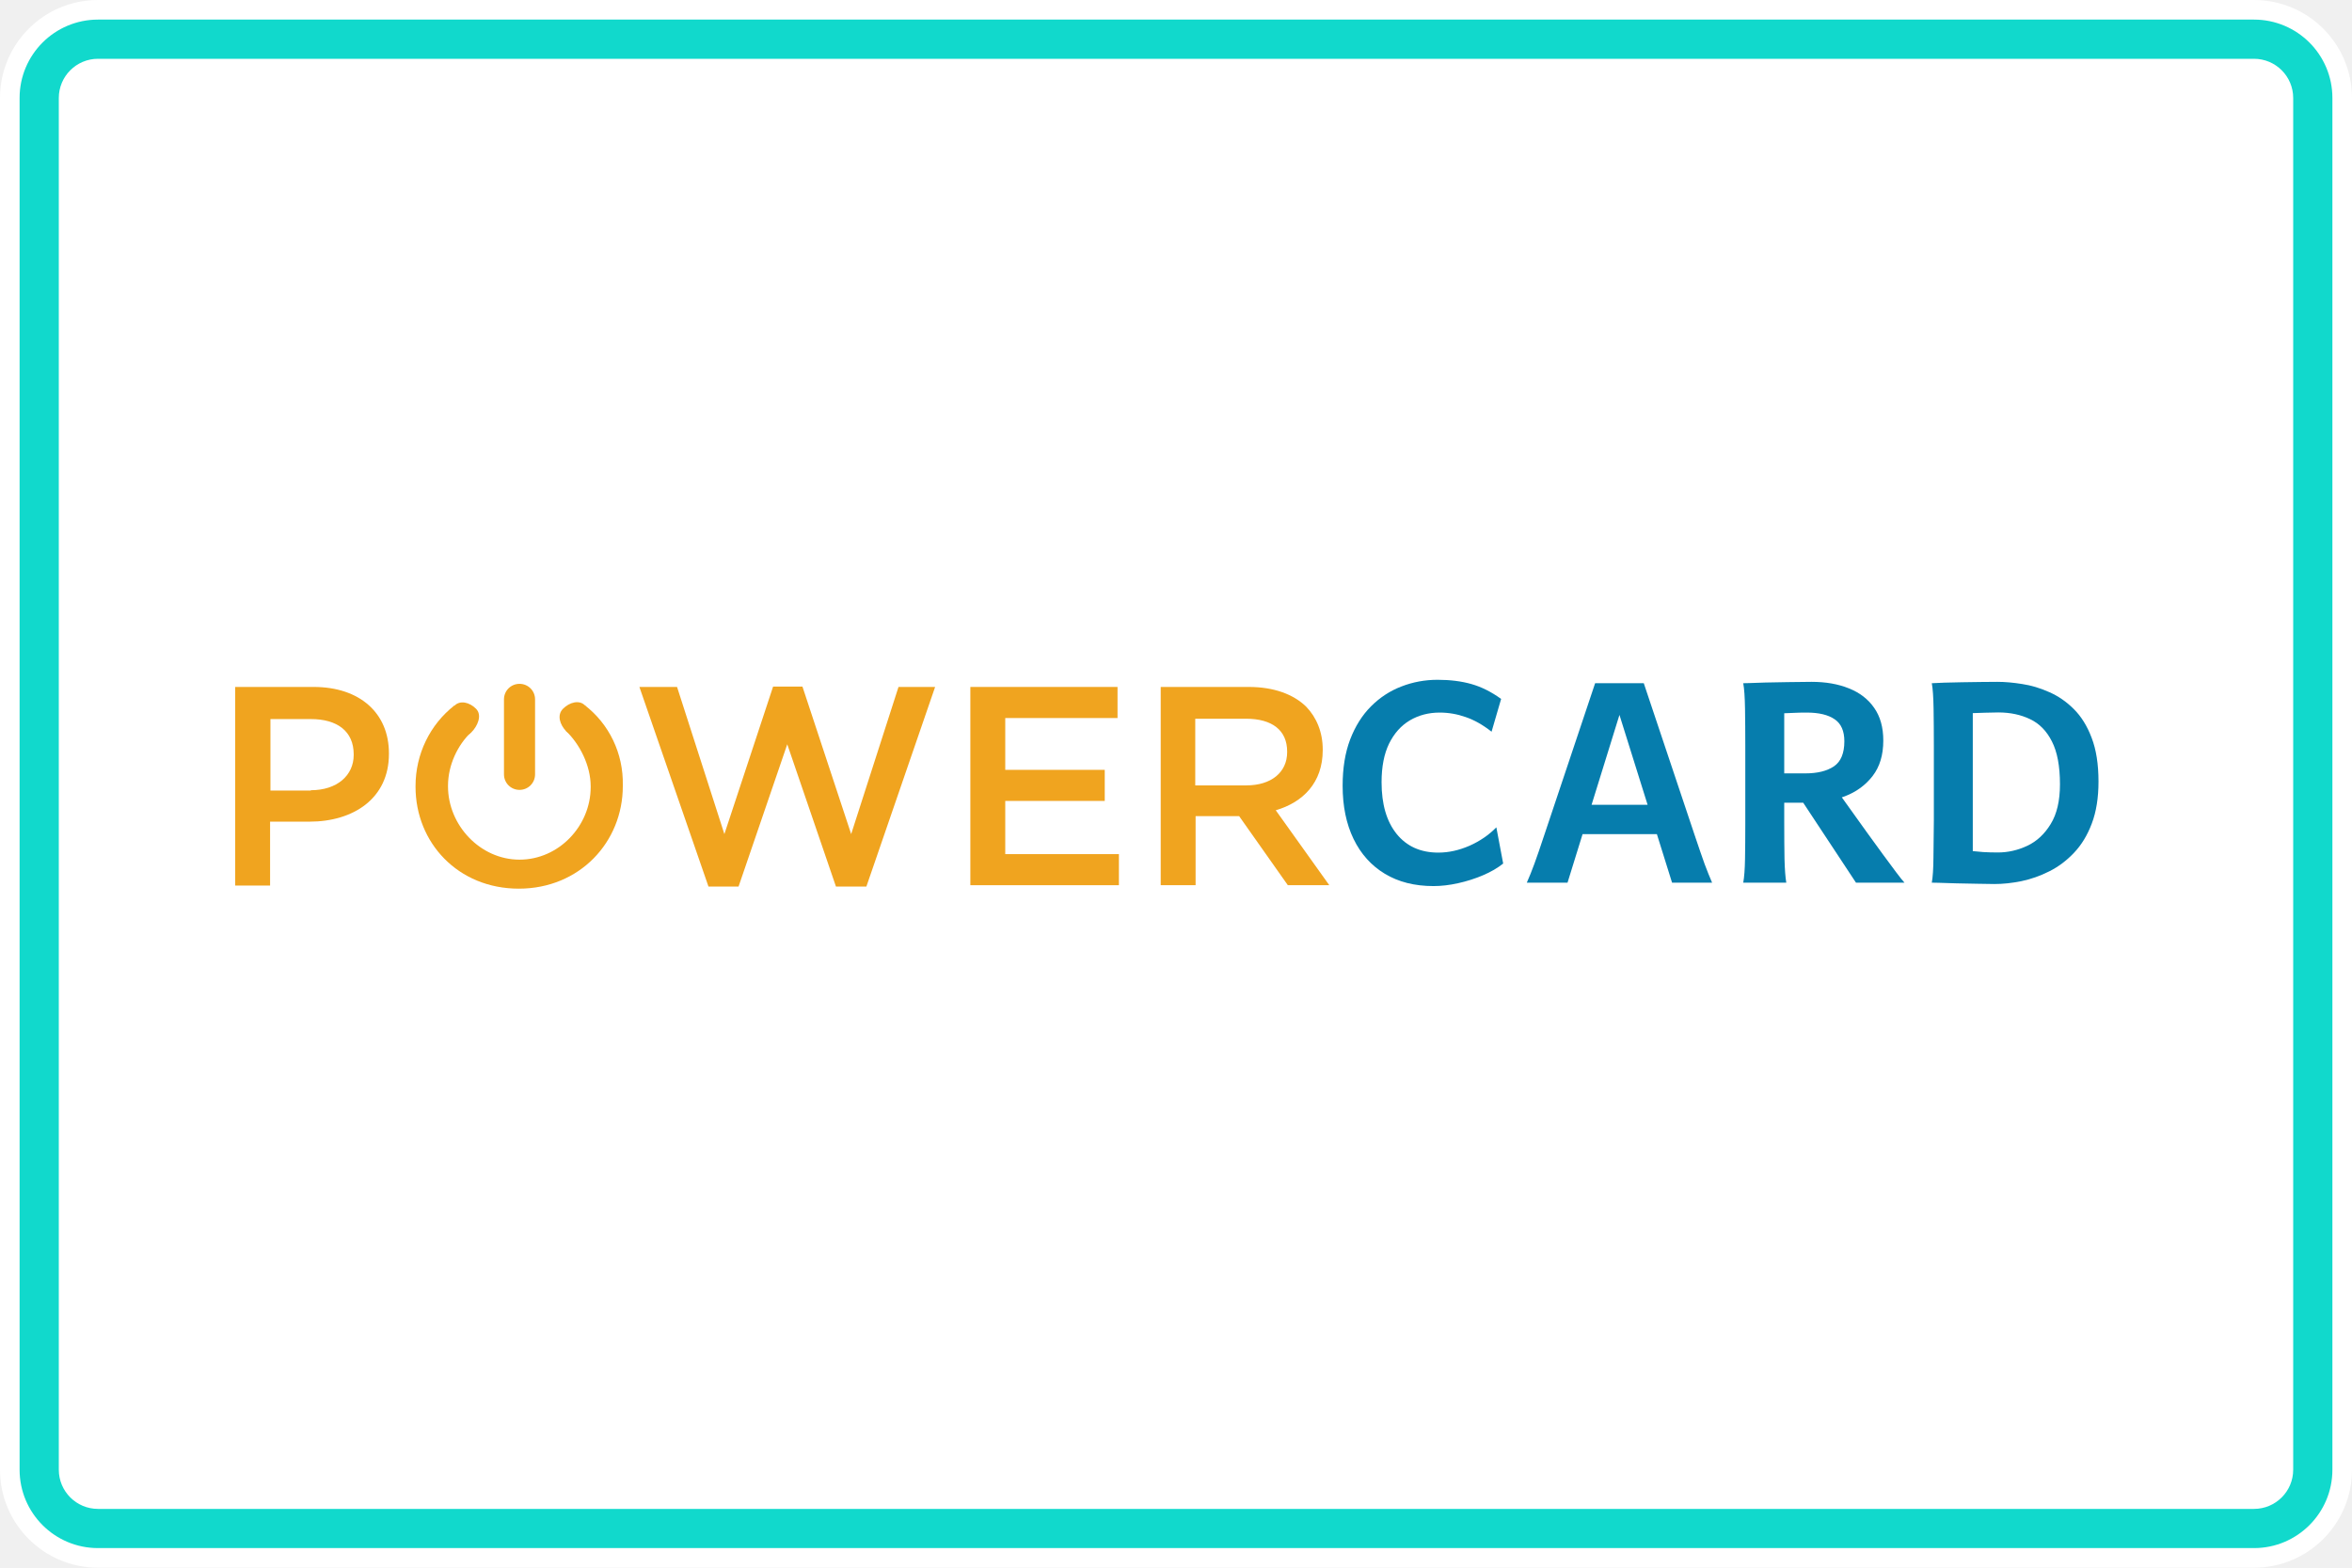
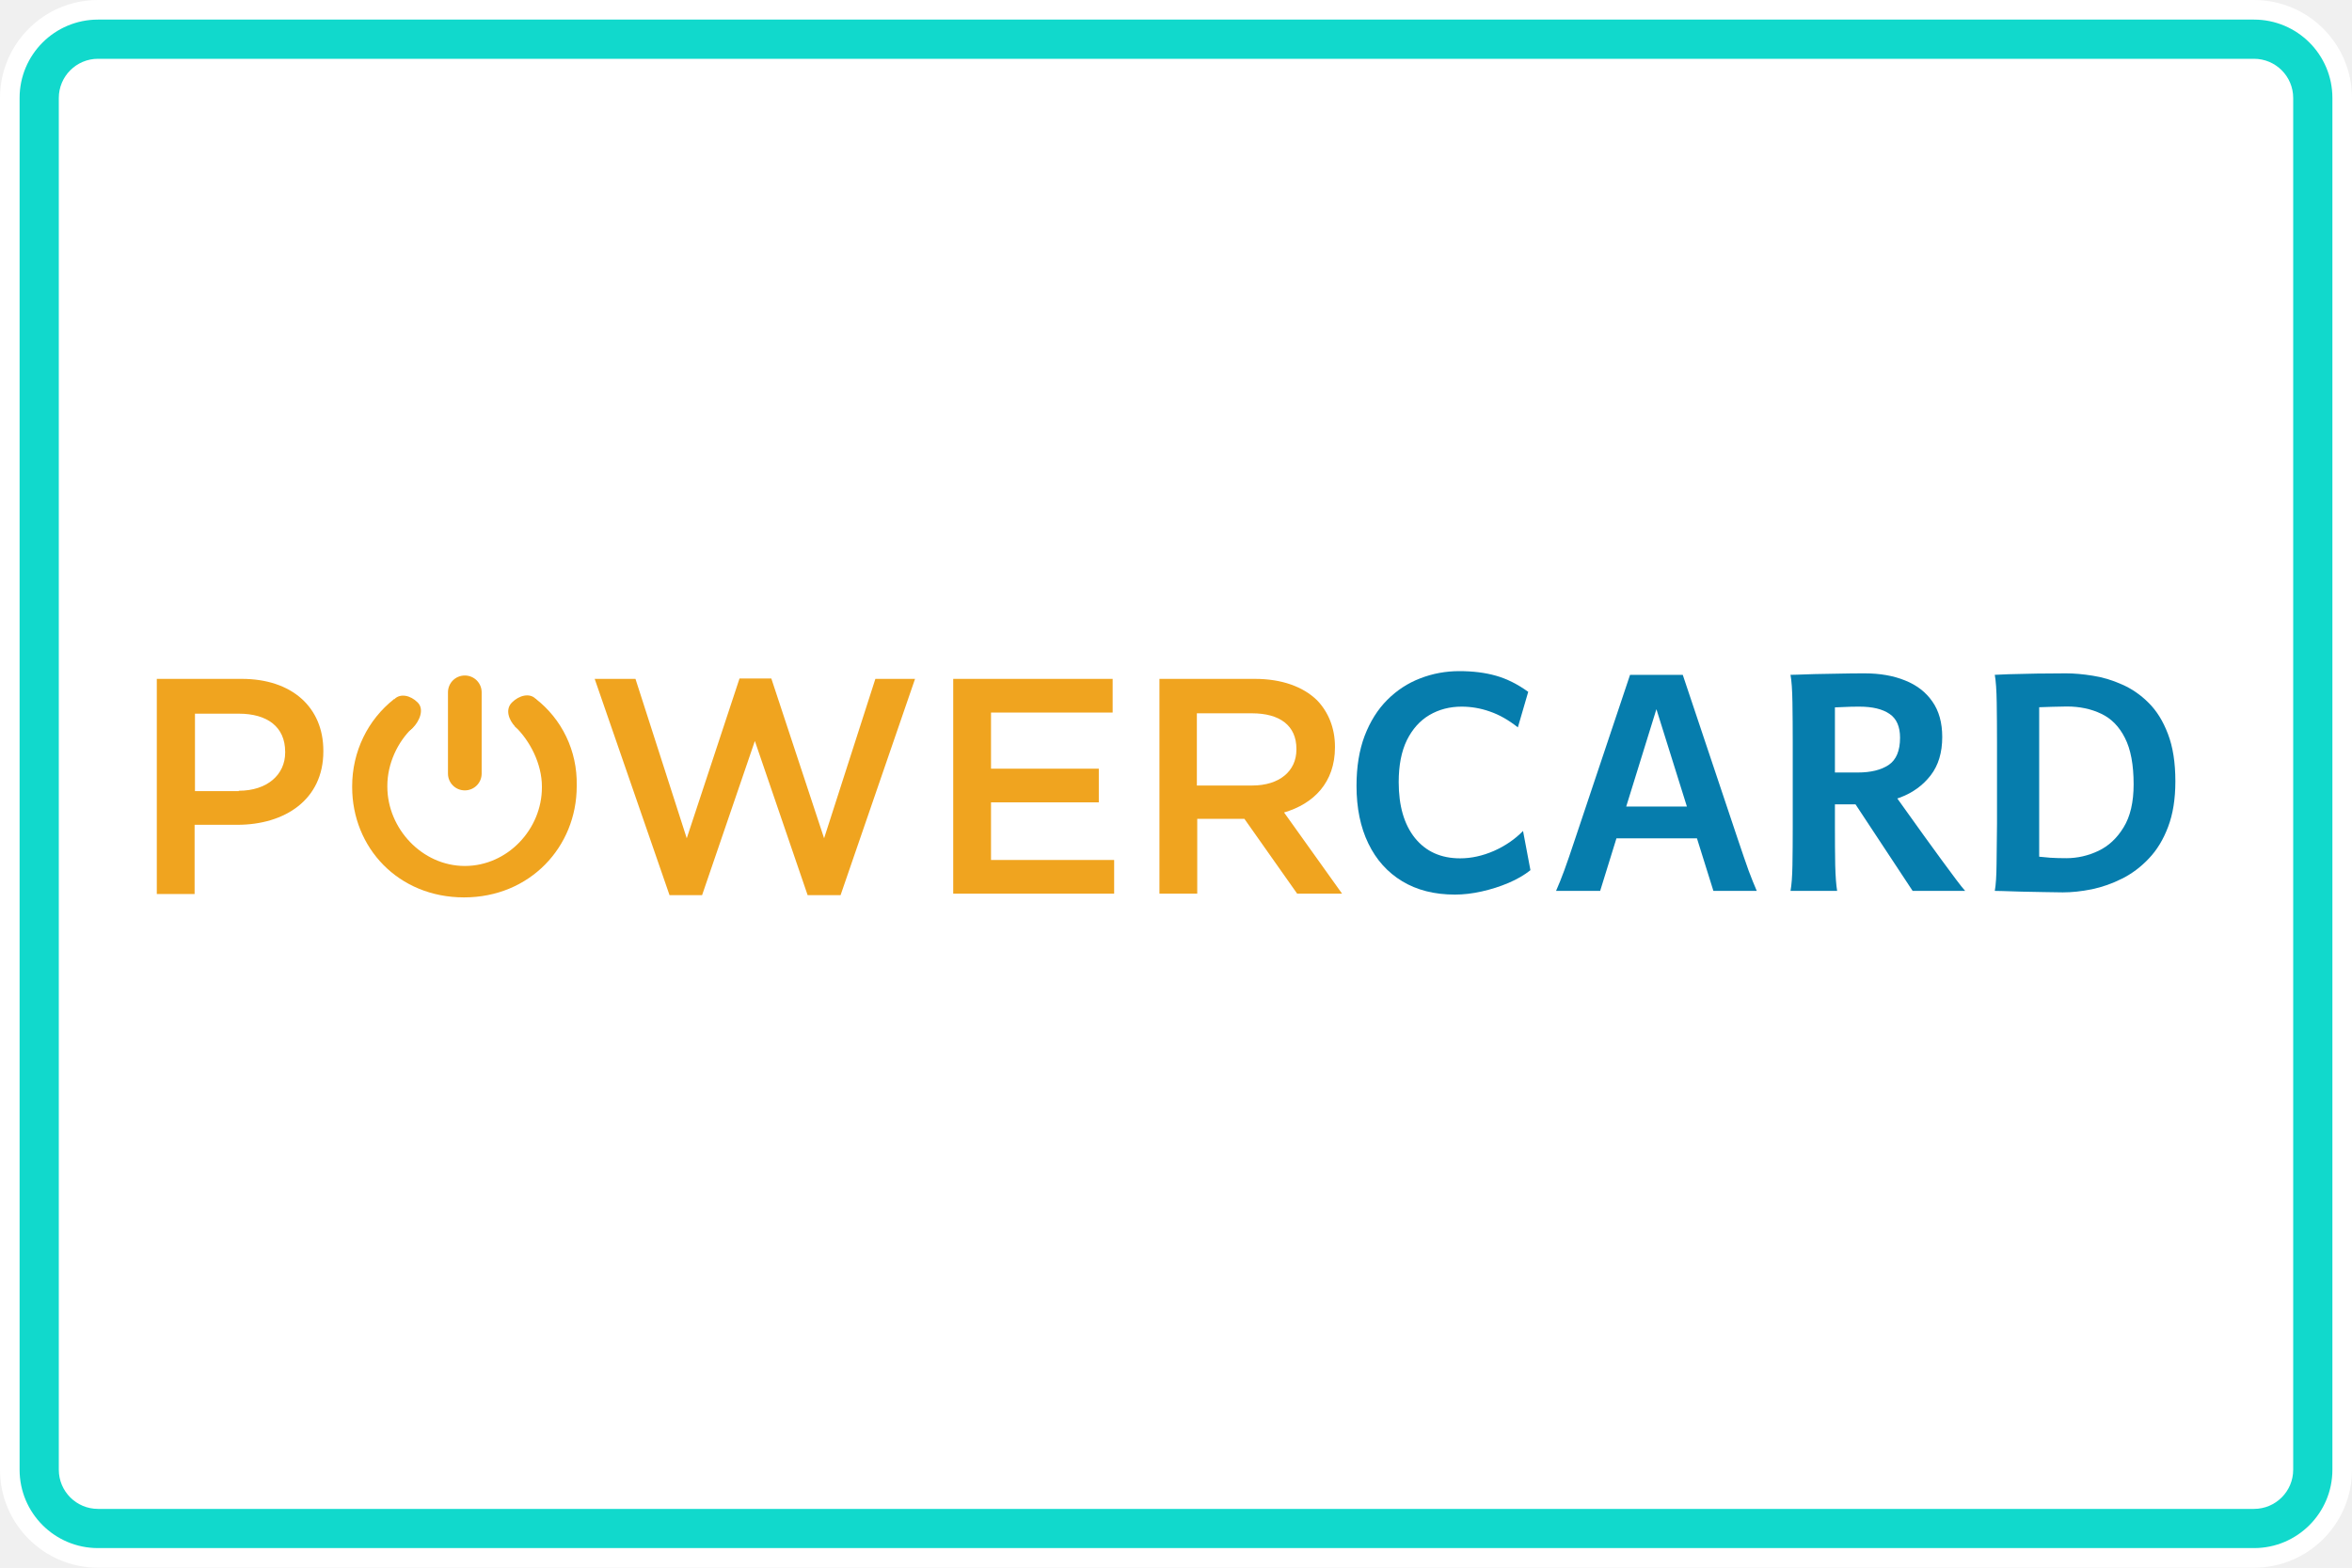
<svg xmlns="http://www.w3.org/2000/svg" width="120" height="80" viewBox="0 0 120 80" role="img" aria-labelledby="t-powercard">
  <rect width="120" height="80" rx="5" fill="#FFFFFF" />
  <rect x="1" y="1" width="118" height="78" rx="4" fill="#11D9CC" />
  <rect x="3" y="3" width="114" height="74" rx="2" fill="#FFFFFF" />
-   <svg fill="none" x="12" y="12" width="96" height="56" viewBox="0 0 914 102" preserveAspectRatio="xMidYMid meet">
+   <svg fill="none" x="8" y="8" width="104" height="64" viewBox="0 0 914 102" preserveAspectRatio="xMidYMid meet">
    <path d="M38.094 3.923C60.581 3.923 74.677 16.677 74.677 36.144V36.479C74.677 58.127 57.392 69.371 36.08 69.371H16.949V100.416H0V3.923H38.094ZM36.751 54.1C49.505 54.1 57.56 46.884 57.56 36.983V36.647C57.56 25.404 49.505 19.53 36.751 19.53H17.117V54.267H36.751V54.1Z" fill="#F0A41F" />
    <path d="M196.342 3.923H214.633L237.624 75.412L261.285 3.756H275.55L299.211 75.412L322.202 3.923H339.99L306.595 100.92H291.827L268.166 31.78L244.504 100.92H229.904L196.342 3.923Z" fill="#F0A41F" />
    <path d="M428.595 3.923V19.027H374.056V44.199H422.386V59.302H374.056V85.145H429.267V100.248H357.107V3.923H428.595Z" fill="#F0A41F" />
    <path d="M449.404 3.923H492.364C504.447 3.923 514.012 7.447 520.221 13.489C525.256 18.691 528.277 25.907 528.277 34.298V34.633C528.277 50.408 518.711 59.973 505.454 63.833L531.465 100.248H511.327L487.666 66.686H466.521V100.248H449.572V3.923H449.404ZM491.19 51.75C503.272 51.75 510.992 45.373 510.992 35.64V35.304C510.992 24.9 503.608 19.362 491.022 19.362H466.353V51.75H491.19Z" fill="#F0A41F" />
    <path d="M169.827 12.818L160.597 25.236C167.31 31.613 172.68 42.017 172.68 52.254V52.589C172.68 71.384 157.241 87.83 138.11 87.83C118.98 87.83 103.373 71.049 103.373 52.254V51.918C103.373 41.849 108.072 32.116 114.617 25.907L106.394 12.985C94.647 22.215 87.599 36.479 87.599 52.086V52.422C87.599 79.607 108.24 101.926 137.775 101.926C167.31 101.926 188.287 79.272 188.287 52.086V51.75C188.622 36.144 181.574 21.879 169.827 12.818Z" fill="#F0A41F" />
    <path d="M145.662 46.38C145.662 50.575 142.306 53.932 138.11 53.932C133.915 53.932 130.559 50.575 130.559 46.38V9.965C130.559 5.769 133.915 2.413 138.11 2.413C142.306 2.413 145.662 5.769 145.662 9.965V46.38Z" fill="#F0A41F" />
    <path d="M106.562 12.985C109.247 10.3 113.777 11.307 116.966 14.496C120.154 17.684 117.637 23.054 114.784 25.907C112.099 28.592 110.086 27.585 106.897 24.397C103.709 21.208 103.876 15.67 106.562 12.985Z" fill="#F0A41F" />
    <path d="M169.827 12.818C167.142 10.133 162.443 11.307 159.255 14.496C156.066 17.684 157.912 22.383 160.597 25.236C163.282 27.921 166.135 27.585 169.324 24.397C172.68 21.208 172.68 15.67 169.827 12.818Z" fill="#F0A41F" />
    <path d="M612.61 72.129L615.928 89.718C613.229 91.886 609.955 93.789 606.105 95.426C602.256 97.063 598.229 98.346 594.026 99.275C589.867 100.205 585.884 100.669 582.079 100.669C572.92 100.669 565.044 98.678 558.451 94.696C551.858 90.713 546.791 85.072 543.252 77.771C539.712 70.47 537.942 61.842 537.942 51.886C537.942 43.346 539.159 35.868 541.592 29.453C544.07 22.992 547.455 17.616 551.747 13.324C556.039 9.032 560.951 5.824 566.482 3.7C572.057 1.532 577.92 0.448 584.07 0.448C590.176 0.448 595.641 1.134 600.464 2.506C605.331 3.877 610.154 6.289 614.933 9.74L610.287 25.669C606.083 22.351 601.902 19.984 597.743 18.568C593.628 17.108 589.402 16.377 585.066 16.377C579.712 16.377 574.889 17.639 570.597 20.161C566.349 22.683 562.986 26.444 560.508 31.444C558.075 36.444 556.858 42.705 556.858 50.227C556.858 60.891 559.291 69.253 564.159 75.315C569.07 81.377 575.818 84.408 584.402 84.408C589.402 84.408 594.446 83.302 599.535 81.09C604.623 78.833 608.982 75.846 612.61 72.129Z" fill="#067DAD" />
    <path d="M647.189 99.01H627.411C628.605 96.311 629.822 93.28 631.061 89.917C632.3 86.554 633.959 81.731 636.039 75.448L660.596 2.108H684.225L708.782 75.448C710.862 81.643 712.521 86.466 713.76 89.917C715.043 93.324 716.26 96.355 717.41 99.01H697.964L690.596 75.448H654.49L647.189 99.01ZM686.083 61.178L672.411 17.506L658.871 61.178H686.083Z" fill="#067DAD" />
    <path d="M752.455 60.183V70.138C752.455 76.687 752.499 82.483 752.587 87.528C752.72 92.572 753.008 96.399 753.45 99.01H732.543C733.03 96.355 733.317 92.528 733.406 87.528C733.494 82.483 733.539 76.687 733.539 70.138V32.638C733.539 26.134 733.494 20.094 733.406 14.519C733.317 8.9 733.03 4.762 732.543 2.108C732.543 2.108 733.517 2.085 735.463 2.041C737.455 1.953 740.065 1.864 743.295 1.776C746.57 1.687 750.154 1.621 754.048 1.577C757.941 1.488 761.835 1.444 765.729 1.444C772.632 1.444 778.693 2.506 783.915 4.63C789.136 6.709 793.207 9.851 796.127 14.054C799.092 18.258 800.574 23.568 800.574 29.984C800.574 36.975 798.848 42.705 795.397 47.174C791.946 51.643 787.432 54.939 781.857 57.063C776.326 59.143 770.397 60.183 764.07 60.183H752.455ZM752.455 16.709V45.913H762.742C768.539 45.913 773.14 44.784 776.547 42.528C779.955 40.227 781.658 36.156 781.658 30.315C781.658 25.315 780.087 21.753 776.946 19.63C773.804 17.462 769.291 16.377 763.406 16.377C760.84 16.377 758.804 16.422 757.3 16.51C755.84 16.554 754.225 16.621 752.455 16.709ZM759.49 56.864L777.477 53.413C777.477 53.413 778.185 54.408 779.601 56.399C781.016 58.346 782.853 60.913 785.109 64.099C787.41 67.284 789.866 70.713 792.477 74.386C795.131 78.059 797.72 81.621 800.242 85.072C802.764 88.523 804.977 91.51 806.879 94.032C808.782 96.554 810.109 98.213 810.862 99.01H787.3L759.49 56.864Z" fill="#067DAD" />
    <path d="M825.131 68.811V32.638C825.131 26.134 825.087 20.094 824.999 14.519C824.91 8.9 824.623 4.762 824.136 2.108C825.596 2.019 827.609 1.931 830.176 1.842C832.786 1.754 835.618 1.687 838.671 1.643C841.769 1.554 844.822 1.51 847.83 1.51C850.884 1.466 853.605 1.444 855.994 1.444C859.667 1.444 863.693 1.798 868.074 2.506C872.454 3.169 876.813 4.475 881.149 6.422C885.529 8.324 889.512 11.068 893.096 14.652C896.724 18.236 899.622 22.904 901.79 28.656C904.003 34.408 905.109 41.488 905.109 49.895C905.109 57.771 904.025 64.563 901.857 70.271C899.733 75.935 896.857 80.669 893.229 84.475C889.644 88.28 885.64 91.289 881.215 93.501C876.835 95.713 872.322 97.306 867.676 98.28C863.074 99.209 858.715 99.674 854.6 99.674C852.344 99.674 849.512 99.629 846.105 99.541C842.742 99.497 839.379 99.43 836.016 99.342C832.653 99.253 829.822 99.165 827.521 99.076C825.264 99.032 824.136 99.01 824.136 99.01C824.623 96.355 824.888 92.306 824.932 86.864C825.021 81.377 825.087 75.36 825.131 68.811ZM844.047 16.643V83.678C845.33 83.811 847.012 83.966 849.092 84.143C851.215 84.275 853.583 84.342 856.193 84.342C861.149 84.342 865.928 83.258 870.53 81.09C875.131 78.921 878.914 75.404 881.879 70.537C884.888 65.669 886.392 59.231 886.392 51.222C886.392 42.417 885.087 35.47 882.476 30.382C879.91 25.293 876.37 21.687 871.857 19.563C867.344 17.395 862.211 16.311 856.459 16.311C854.645 16.311 852.476 16.355 849.954 16.444C847.432 16.488 845.463 16.554 844.047 16.643Z" fill="#067DAD" />
  </svg>
</svg>
